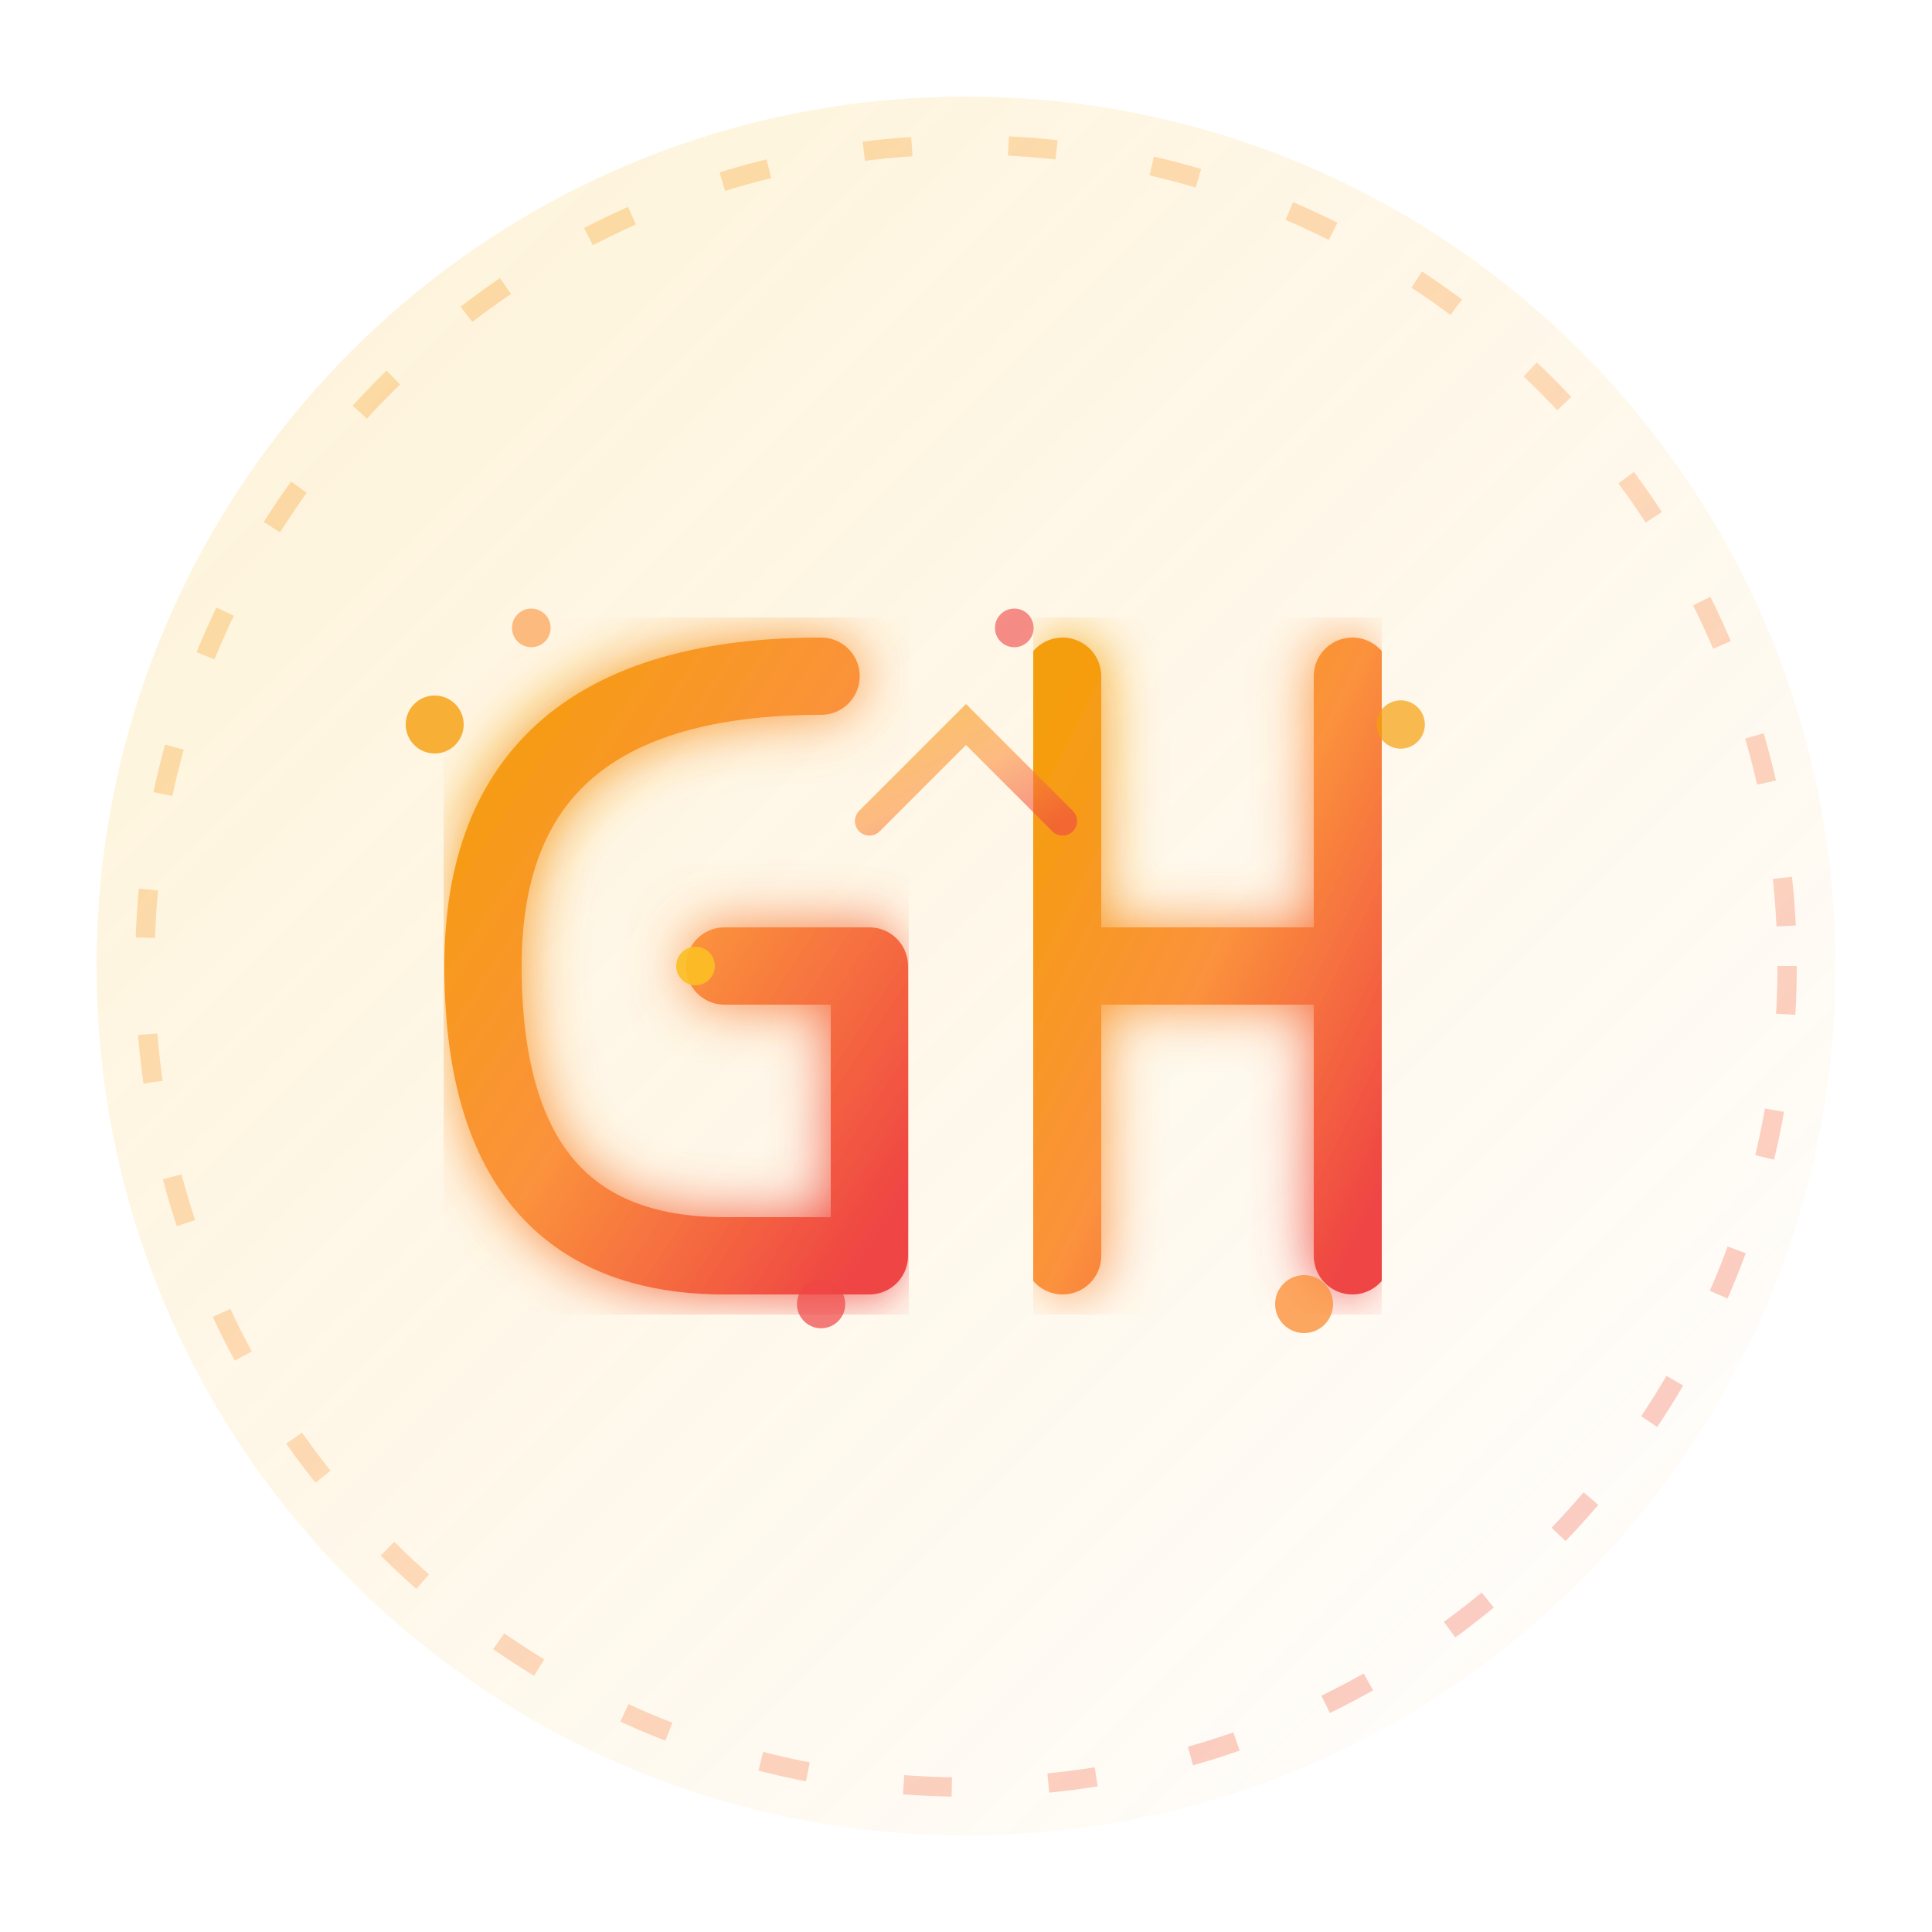
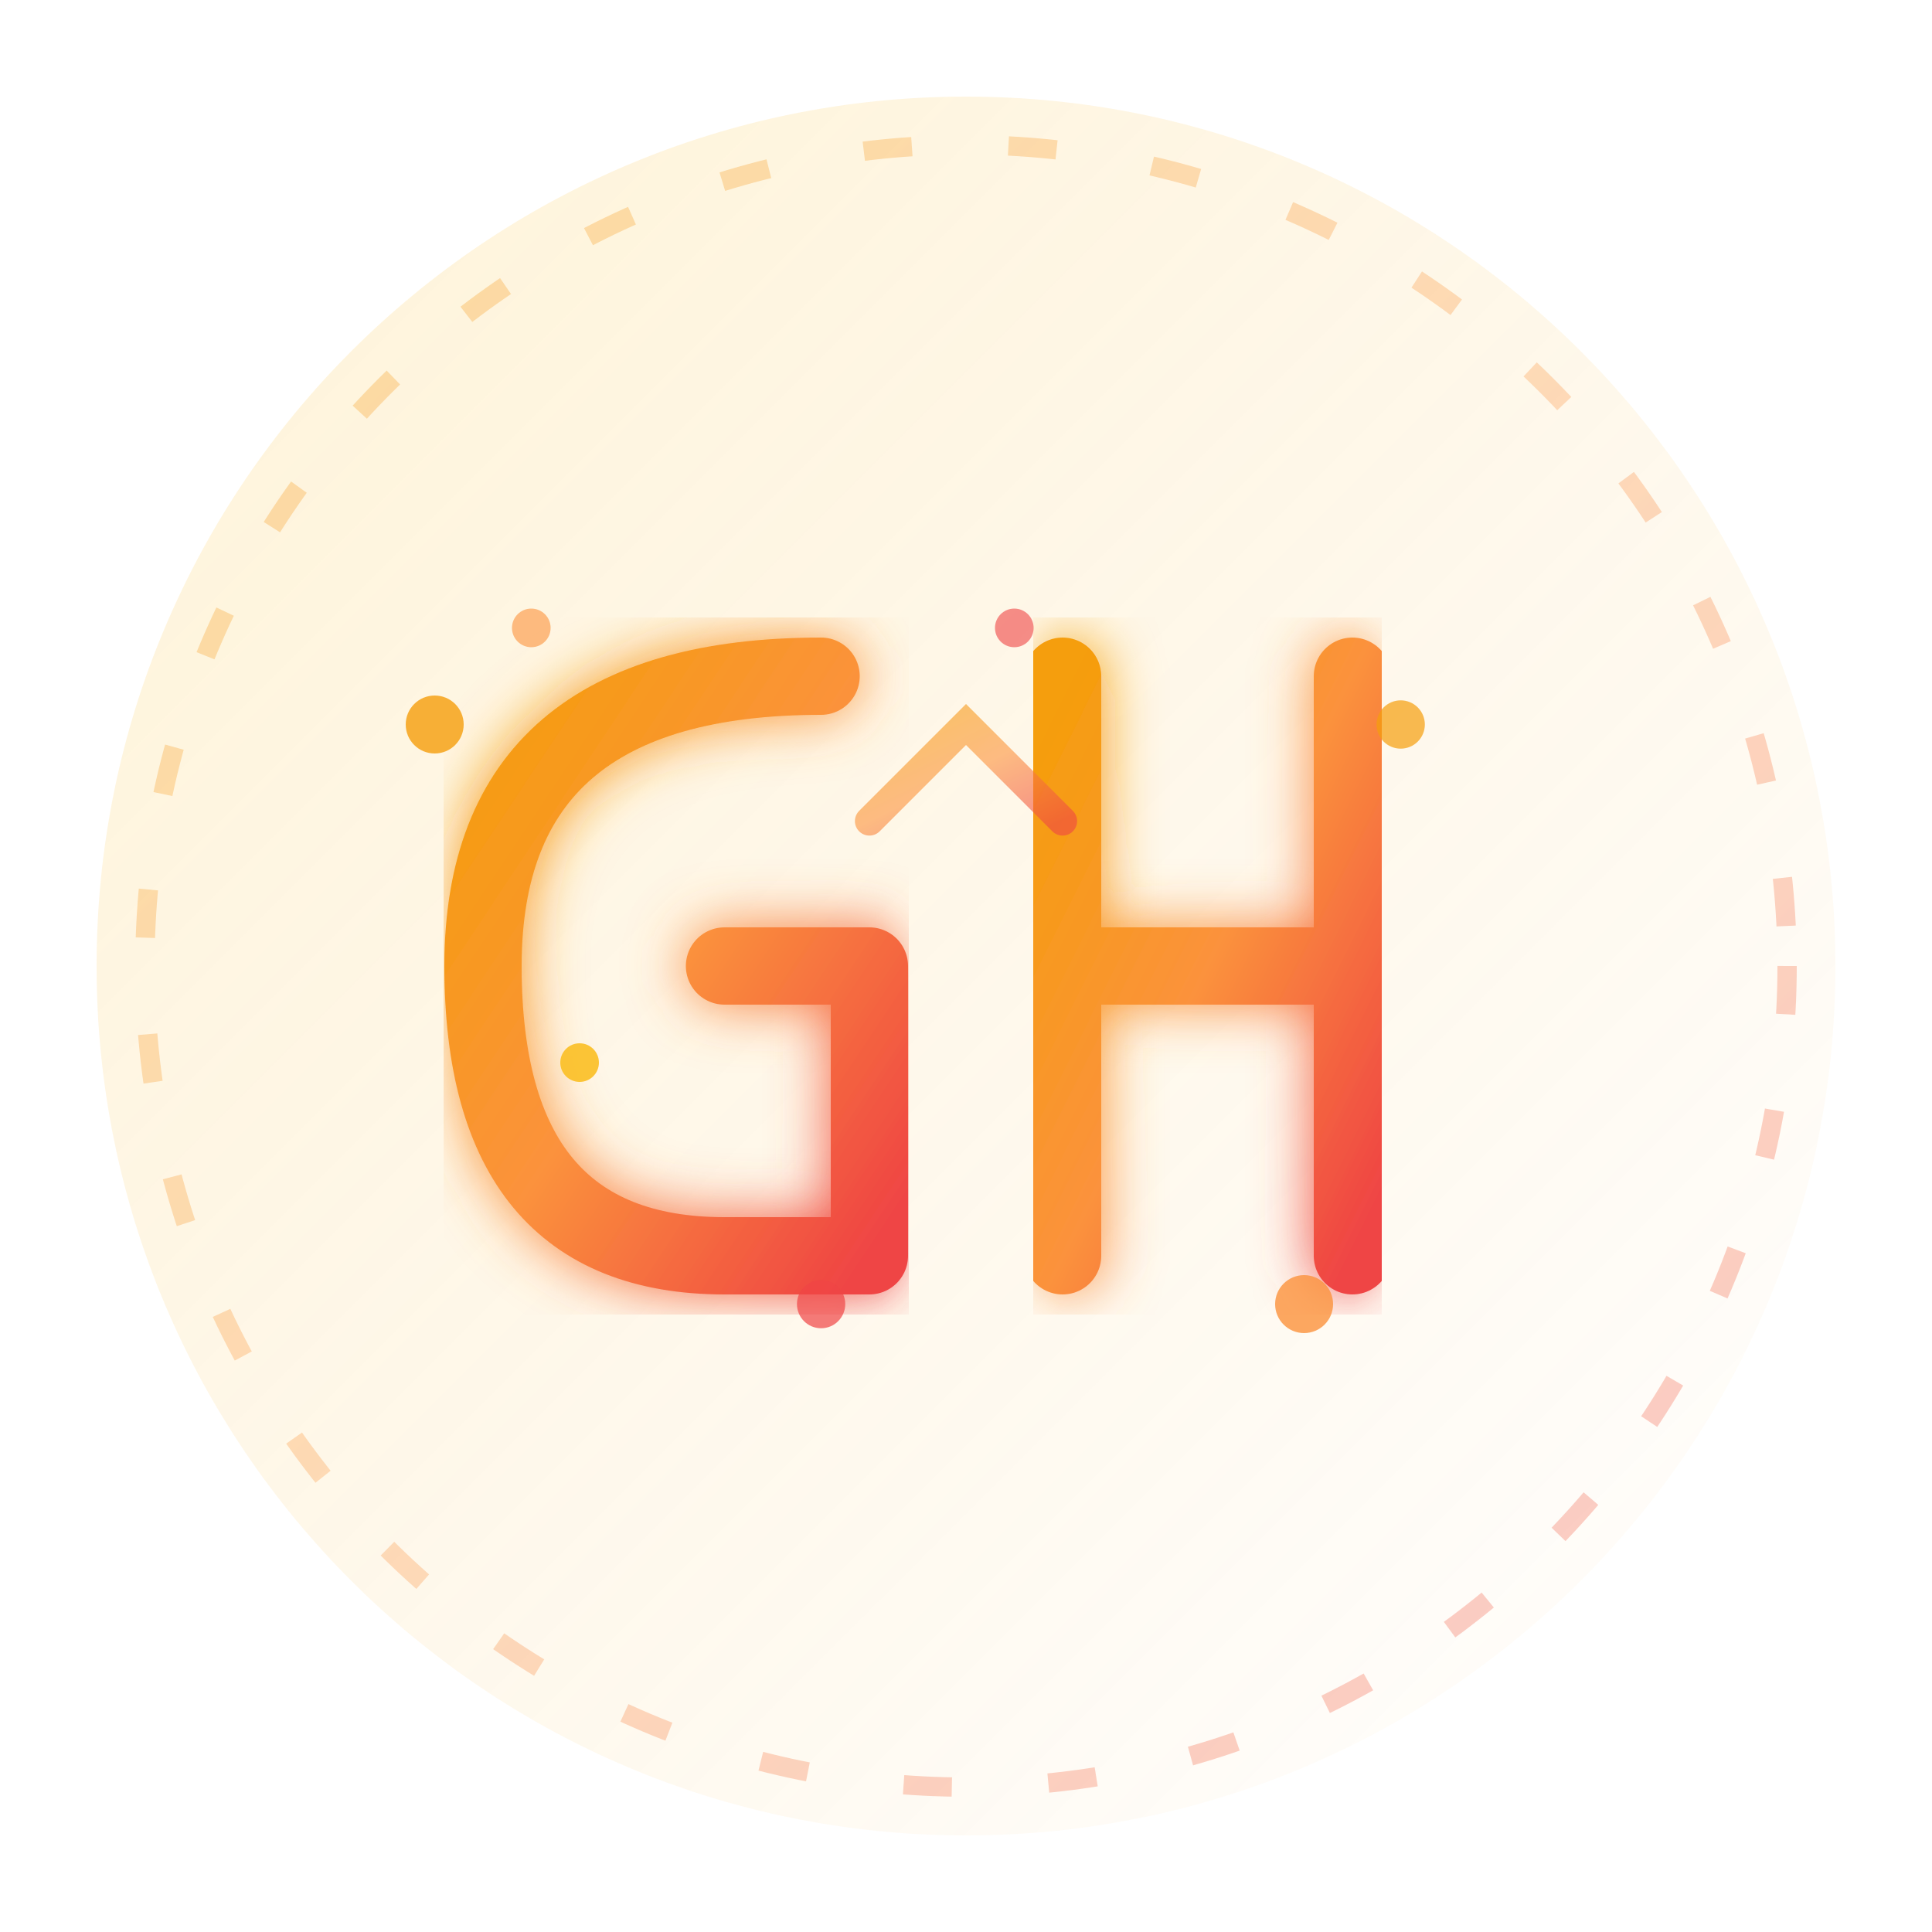
<svg xmlns="http://www.w3.org/2000/svg" viewBox="0 0 200 200" fill="none">
  <defs>
    <linearGradient id="mainGradient" x1="0%" y1="0%" x2="100%" y2="100%">
      <stop offset="0%" style="stop-color:#f59e0b;stop-opacity:1" />
      <stop offset="50%" style="stop-color:#fb923c;stop-opacity:1" />
      <stop offset="100%" style="stop-color:#ef4444;stop-opacity:1" />
    </linearGradient>
    <linearGradient id="glowGradient" x1="0%" y1="0%" x2="100%" y2="100%">
      <stop offset="0%" style="stop-color:#fbbf24;stop-opacity:0.6" />
      <stop offset="100%" style="stop-color:#f59e0b;stop-opacity:0" />
    </linearGradient>
    <filter id="glow">
      <feGaussianBlur stdDeviation="3" result="coloredBlur" />
      <feMerge>
        <feMergeNode in="coloredBlur" />
        <feMergeNode in="SourceGraphic" />
      </feMerge>
    </filter>
  </defs>
  <circle cx="100" cy="100" r="90" fill="url(#glowGradient)" opacity="0.3" />
  <path d="M 85 70 Q 50 70 50 100 Q 50 130 75 130 L 90 130 L 90 100 L 75 100" stroke="url(#mainGradient)" stroke-width="8" stroke-linecap="round" stroke-linejoin="round" fill="none" filter="url(#glow)" />
-   <circle cx="72" cy="100" r="2" fill="#fbbf24" opacity="0.9">
+   <circle cx="60" cy="110" r="2" fill="#fbbf24" opacity="0.9">
    <animate attributeName="r" values="2;3;2" dur="2s" repeatCount="indefinite" />
  </circle>
  <circle cx="45" cy="75" r="3" fill="#f59e0b" opacity="0.8">
    <animate attributeName="opacity" values="0.8;0.3;0.8" dur="2s" repeatCount="indefinite" />
  </circle>
  <circle cx="55" cy="65" r="2" fill="#fb923c" opacity="0.6">
    <animate attributeName="opacity" values="0.6;0.2;0.6" dur="2.5s" repeatCount="indefinite" />
  </circle>
  <circle cx="85" cy="135" r="2.5" fill="#ef4444" opacity="0.7">
    <animate attributeName="opacity" values="0.7;0.25;0.7" dur="1.8s" repeatCount="indefinite" />
  </circle>
  <path d="M 110 70 L 110 130 M 110 100 L 140 100 M 140 70 L 140 130" stroke="url(#mainGradient)" stroke-width="8" stroke-linecap="round" stroke-linejoin="round" fill="none" filter="url(#glow)" />
  <circle cx="145" cy="75" r="2.5" fill="#f59e0b" opacity="0.7">
    <animate attributeName="opacity" values="0.7;0.25;0.7" dur="2.2s" repeatCount="indefinite" />
  </circle>
  <circle cx="135" cy="135" r="3" fill="#fb923c" opacity="0.8">
    <animate attributeName="opacity" values="0.8;0.3;0.8" dur="1.9s" repeatCount="indefinite" />
  </circle>
  <circle cx="105" cy="65" r="2" fill="#ef4444" opacity="0.6">
    <animate attributeName="opacity" values="0.6;0.2;0.6" dur="2.3s" repeatCount="indefinite" />
  </circle>
  <path d="M 90 85 L 100 75 L 110 85" stroke="url(#mainGradient)" stroke-width="3" stroke-linecap="round" fill="none" opacity="0.6">
    <animate attributeName="opacity" values="0.6;0.2;0.6" dur="3s" repeatCount="indefinite" />
  </path>
  <circle cx="100" cy="100" r="85" stroke="url(#mainGradient)" stroke-width="2" fill="none" opacity="0.3" stroke-dasharray="5,10">
    <animateTransform attributeName="transform" type="rotate" from="0 100 100" to="360 100 100" dur="20s" repeatCount="indefinite" />
  </circle>
</svg>
